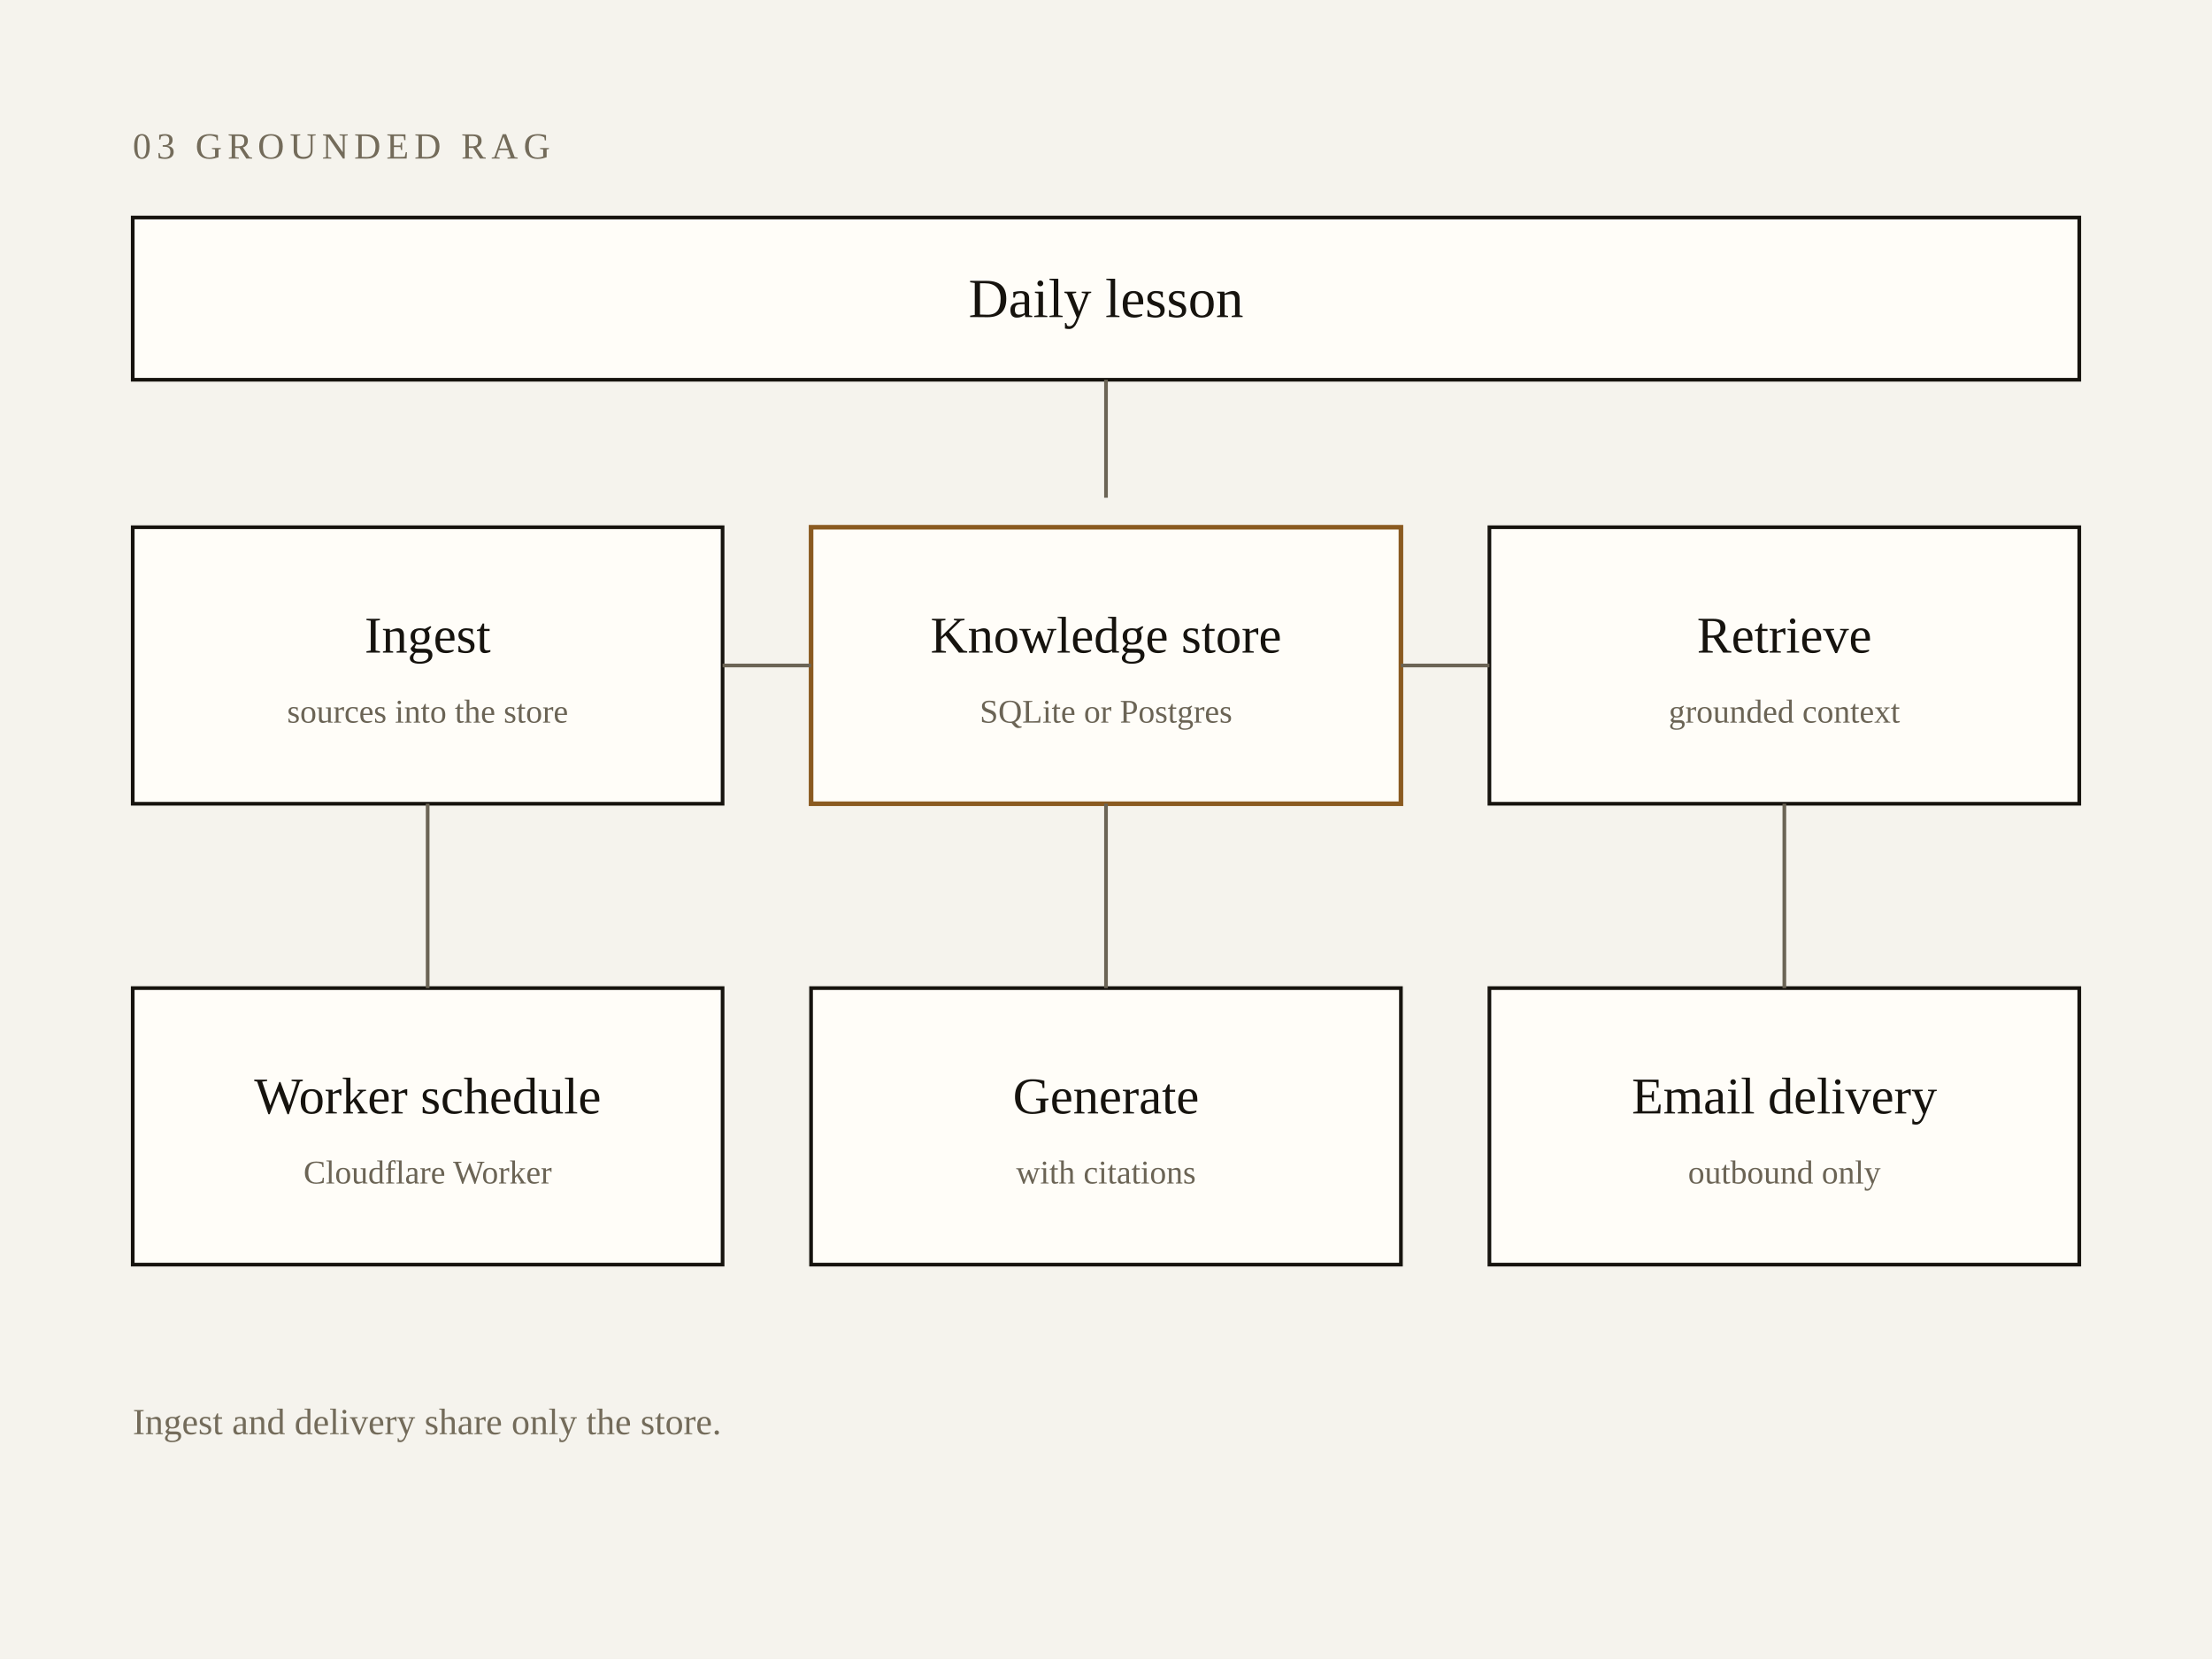
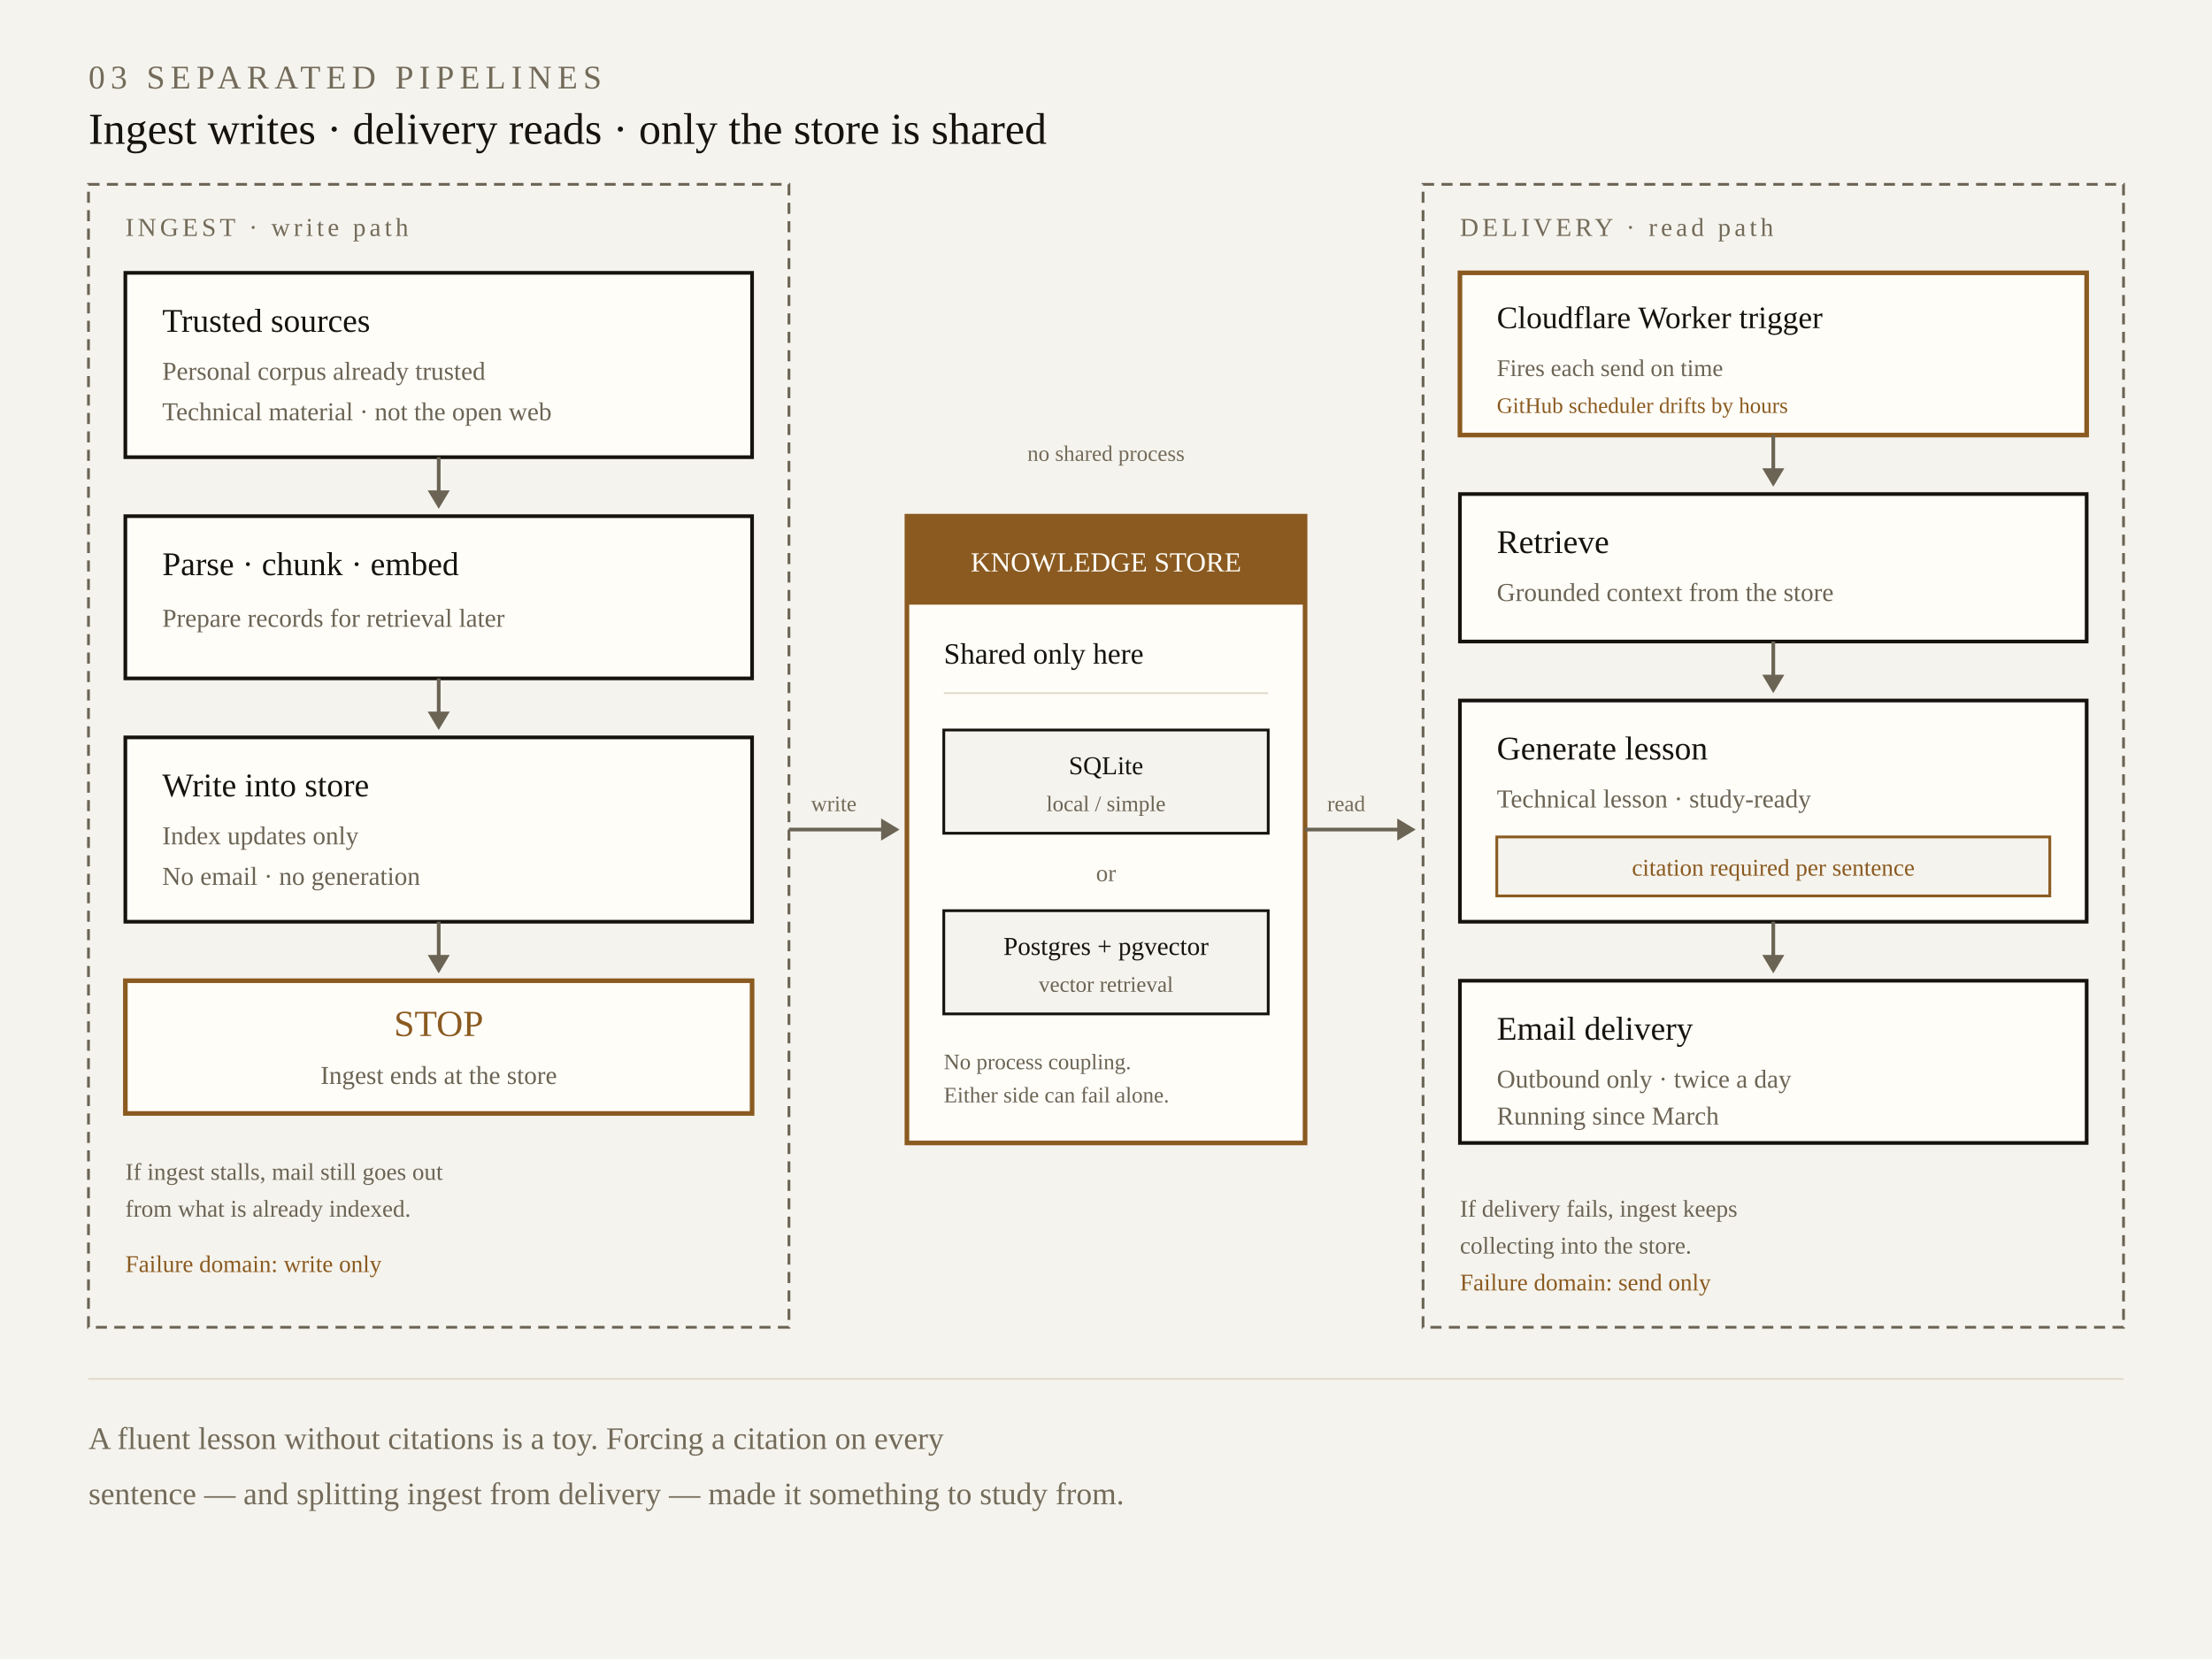
- <svg xmlns="http://www.w3.org/2000/svg" viewBox="0 0 1200 900" role="img" aria-labelledby="title desc">
+ <svg xmlns="http://www.w3.org/2000/svg" viewBox="0 0 1200 900" role="img" aria-labelledby="pad-title pad-desc">
  <rect width="1200" height="900" fill="#f5f3ed" />
-   <text x="72" y="86" fill="#736b5a" font-family="Georgia, 'Times New Roman', serif" font-size="20" letter-spacing="3">03  GROUNDED RAG</text>
-   <rect x="72" y="118" width="1056" height="88" fill="#fffdf8" stroke="#16130e" stroke-width="2" />
-   <text x="600" y="172" text-anchor="middle" fill="#16130e" font-family="Georgia, 'Times New Roman', serif" font-size="30">Daily lesson</text>
-   <path d="M600 206 v64" fill="none" stroke="#6b6455" stroke-width="2" />
-   <rect x="72" y="286" width="320" height="150" fill="#fffdf8" stroke="#16130e" stroke-width="2" />
-   <text x="232" y="354" text-anchor="middle" fill="#16130e" font-family="Georgia, 'Times New Roman', serif" font-size="28">Ingest</text>
-   <text x="232" y="392" text-anchor="middle" fill="#6b6455" font-family="Georgia, 'Times New Roman', serif" font-size="18">sources into the store</text>
-   <rect x="440" y="286" width="320" height="150" fill="#fffdf8" stroke="#8a5a20" stroke-width="2.5" />
-   <text x="600" y="354" text-anchor="middle" fill="#16130e" font-family="Georgia, 'Times New Roman', serif" font-size="28">Knowledge store</text>
-   <text x="600" y="392" text-anchor="middle" fill="#6b6455" font-family="Georgia, 'Times New Roman', serif" font-size="18">SQLite or Postgres</text>
-   <rect x="808" y="286" width="320" height="150" fill="#fffdf8" stroke="#16130e" stroke-width="2" />
-   <text x="968" y="354" text-anchor="middle" fill="#16130e" font-family="Georgia, 'Times New Roman', serif" font-size="28">Retrieve</text>
-   <text x="968" y="392" text-anchor="middle" fill="#6b6455" font-family="Georgia, 'Times New Roman', serif" font-size="18">grounded context</text>
-   <rect x="72" y="536" width="320" height="150" fill="#fffdf8" stroke="#16130e" stroke-width="2" />
-   <text x="232" y="604" text-anchor="middle" fill="#16130e" font-family="Georgia, 'Times New Roman', serif" font-size="28">Worker schedule</text>
-   <text x="232" y="642" text-anchor="middle" fill="#6b6455" font-family="Georgia, 'Times New Roman', serif" font-size="18">Cloudflare Worker</text>
-   <rect x="440" y="536" width="320" height="150" fill="#fffdf8" stroke="#16130e" stroke-width="2" />
-   <text x="600" y="604" text-anchor="middle" fill="#16130e" font-family="Georgia, 'Times New Roman', serif" font-size="28">Generate</text>
-   <text x="600" y="642" text-anchor="middle" fill="#6b6455" font-family="Georgia, 'Times New Roman', serif" font-size="18">with citations</text>
-   <rect x="808" y="536" width="320" height="150" fill="#fffdf8" stroke="#16130e" stroke-width="2" />
-   <text x="968" y="604" text-anchor="middle" fill="#16130e" font-family="Georgia, 'Times New Roman', serif" font-size="28">Email delivery</text>
-   <text x="968" y="642" text-anchor="middle" fill="#6b6455" font-family="Georgia, 'Times New Roman', serif" font-size="18">outbound only</text>
-   <path d="M392 361 h48" fill="none" stroke="#6b6455" stroke-width="2" />
-   <path d="M760 361 h48" fill="none" stroke="#6b6455" stroke-width="2" />
-   <path d="M232 436 v100" fill="none" stroke="#6b6455" stroke-width="2" />
-   <path d="M600 436 v100" fill="none" stroke="#6b6455" stroke-width="2" />
-   <path d="M968 436 v100" fill="none" stroke="#6b6455" stroke-width="2" />
-   <text x="72" y="778" fill="#736b5a" font-family="Georgia, 'Times New Roman', serif" font-size="20">Ingest and delivery share only the store.</text>
+   <text x="48" y="48" fill="#736b5a" font-family="Georgia, 'Times New Roman', serif" font-size="18" letter-spacing="3">03  SEPARATED PIPELINES</text>
+   <text x="48" y="78" fill="#16130e" font-family="Georgia, 'Times New Roman', serif" font-size="24">Ingest writes · delivery reads · only the store is shared</text>
+   <rect x="48" y="100" width="380" height="620" fill="none" stroke="#6b6455" stroke-width="1.5" stroke-dasharray="6 4" />
+   <text x="68" y="128" fill="#736b5a" font-family="Georgia, 'Times New Roman', serif" font-size="14" letter-spacing="2">INGEST  ·  write path</text>
+   <rect x="68" y="148" width="340" height="100" fill="#fffdf8" stroke="#16130e" stroke-width="2" />
+   <text x="88" y="180" fill="#16130e" font-family="Georgia, 'Times New Roman', serif" font-size="18">Trusted sources</text>
+   <text x="88" y="206" fill="#6b6455" font-family="Georgia, 'Times New Roman', serif" font-size="14">Personal corpus already trusted</text>
+   <text x="88" y="228" fill="#6b6455" font-family="Georgia, 'Times New Roman', serif" font-size="14">Technical material · not the open web</text>
+   <path d="M238 248 v20" fill="none" stroke="#6b6455" stroke-width="2" />
+   <polygon points="238,276 232,266 244,266" fill="#6b6455" />
+   <rect x="68" y="280" width="340" height="88" fill="#fffdf8" stroke="#16130e" stroke-width="2" />
+   <text x="88" y="312" fill="#16130e" font-family="Georgia, 'Times New Roman', serif" font-size="18">Parse · chunk · embed</text>
+   <text x="88" y="340" fill="#6b6455" font-family="Georgia, 'Times New Roman', serif" font-size="14">Prepare records for retrieval later</text>
+   <path d="M238 368 v20" fill="none" stroke="#6b6455" stroke-width="2" />
+   <polygon points="238,396 232,386 244,386" fill="#6b6455" />
+   <rect x="68" y="400" width="340" height="100" fill="#fffdf8" stroke="#16130e" stroke-width="2" />
+   <text x="88" y="432" fill="#16130e" font-family="Georgia, 'Times New Roman', serif" font-size="18">Write into store</text>
+   <text x="88" y="458" fill="#6b6455" font-family="Georgia, 'Times New Roman', serif" font-size="14">Index updates only</text>
+   <text x="88" y="480" fill="#6b6455" font-family="Georgia, 'Times New Roman', serif" font-size="14">No email · no generation</text>
+   <path d="M238 500 v20" fill="none" stroke="#6b6455" stroke-width="2" />
+   <polygon points="238,528 232,518 244,518" fill="#6b6455" />
+   <rect x="68" y="532" width="340" height="72" fill="#fffdf8" stroke="#8a5a20" stroke-width="2.5" />
+   <text x="238" y="562" text-anchor="middle" fill="#8a5a20" font-family="Georgia, 'Times New Roman', serif" font-size="20">STOP</text>
+   <text x="238" y="588" text-anchor="middle" fill="#6b6455" font-family="Georgia, 'Times New Roman', serif" font-size="14">Ingest ends at the store</text>
+   <text x="68" y="640" fill="#6b6455" font-family="Georgia, 'Times New Roman', serif" font-size="13">If ingest stalls, mail still goes out</text>
+   <text x="68" y="660" fill="#6b6455" font-family="Georgia, 'Times New Roman', serif" font-size="13">from what is already indexed.</text>
+   <text x="68" y="690" fill="#8a5a20" font-family="Georgia, 'Times New Roman', serif" font-size="13">Failure domain: write only</text>
+   <path d="M428 450 h52" fill="none" stroke="#6b6455" stroke-width="2" />
+   <polygon points="488,450 478,444 478,456" fill="#6b6455" />
+   <text x="440" y="440" fill="#736b5a" font-family="Georgia, 'Times New Roman', serif" font-size="12">write</text>
+   <rect x="492" y="280" width="216" height="340" fill="#fffdf8" stroke="#8a5a20" stroke-width="2.5" />
+   <rect x="492" y="280" width="216" height="48" fill="#8a5a20" />
+   <text x="600" y="310" text-anchor="middle" fill="#fffdf8" font-family="Georgia, 'Times New Roman', serif" font-size="15">KNOWLEDGE STORE</text>
+   <text x="512" y="360" fill="#16130e" font-family="Georgia, 'Times New Roman', serif" font-size="16">Shared only here</text>
+   <line x1="512" y1="376" x2="688" y2="376" stroke="#e0d9cc" stroke-width="1" />
+   <rect x="512" y="396" width="176" height="56" fill="#f5f3ed" stroke="#16130e" stroke-width="1.5" />
+   <text x="600" y="420" text-anchor="middle" fill="#16130e" font-family="Georgia, 'Times New Roman', serif" font-size="14">SQLite</text>
+   <text x="600" y="440" text-anchor="middle" fill="#6b6455" font-family="Georgia, 'Times New Roman', serif" font-size="12">local / simple</text>
+   <text x="600" y="478" text-anchor="middle" fill="#736b5a" font-family="Georgia, 'Times New Roman', serif" font-size="13">or</text>
+   <rect x="512" y="494" width="176" height="56" fill="#f5f3ed" stroke="#16130e" stroke-width="1.5" />
+   <text x="600" y="518" text-anchor="middle" fill="#16130e" font-family="Georgia, 'Times New Roman', serif" font-size="14">Postgres + pgvector</text>
+   <text x="600" y="538" text-anchor="middle" fill="#6b6455" font-family="Georgia, 'Times New Roman', serif" font-size="12">vector retrieval</text>
+   <text x="512" y="580" fill="#6b6455" font-family="Georgia, 'Times New Roman', serif" font-size="12">No process coupling.</text>
+   <text x="512" y="598" fill="#6b6455" font-family="Georgia, 'Times New Roman', serif" font-size="12">Either side can fail alone.</text>
+   <path d="M708 450 h52" fill="none" stroke="#6b6455" stroke-width="2" />
+   <polygon points="768,450 758,444 758,456" fill="#6b6455" />
+   <text x="720" y="440" fill="#736b5a" font-family="Georgia, 'Times New Roman', serif" font-size="12">read</text>
+   <rect x="772" y="100" width="380" height="620" fill="none" stroke="#6b6455" stroke-width="1.5" stroke-dasharray="6 4" />
+   <text x="792" y="128" fill="#736b5a" font-family="Georgia, 'Times New Roman', serif" font-size="14" letter-spacing="2">DELIVERY  ·  read path</text>
+   <rect x="792" y="148" width="340" height="88" fill="#fffdf8" stroke="#8a5a20" stroke-width="2.5" />
+   <text x="812" y="178" fill="#16130e" font-family="Georgia, 'Times New Roman', serif" font-size="17">Cloudflare Worker trigger</text>
+   <text x="812" y="204" fill="#6b6455" font-family="Georgia, 'Times New Roman', serif" font-size="13">Fires each send on time</text>
+   <text x="812" y="224" fill="#8a5a20" font-family="Georgia, 'Times New Roman', serif" font-size="12">GitHub scheduler drifts by hours</text>
+   <path d="M962 236 v20" fill="none" stroke="#6b6455" stroke-width="2" />
+   <polygon points="962,264 956,254 968,254" fill="#6b6455" />
+   <rect x="792" y="268" width="340" height="80" fill="#fffdf8" stroke="#16130e" stroke-width="2" />
+   <text x="812" y="300" fill="#16130e" font-family="Georgia, 'Times New Roman', serif" font-size="18">Retrieve</text>
+   <text x="812" y="326" fill="#6b6455" font-family="Georgia, 'Times New Roman', serif" font-size="14">Grounded context from the store</text>
+   <path d="M962 348 v20" fill="none" stroke="#6b6455" stroke-width="2" />
+   <polygon points="962,376 956,366 968,366" fill="#6b6455" />
+   <rect x="792" y="380" width="340" height="120" fill="#fffdf8" stroke="#16130e" stroke-width="2" />
+   <text x="812" y="412" fill="#16130e" font-family="Georgia, 'Times New Roman', serif" font-size="18">Generate lesson</text>
+   <text x="812" y="438" fill="#6b6455" font-family="Georgia, 'Times New Roman', serif" font-size="14">Technical lesson · study-ready</text>
+   <rect x="812" y="454" width="300" height="32" fill="#f5f3ed" stroke="#8a5a20" stroke-width="1.5" />
+   <text x="962" y="475" text-anchor="middle" fill="#8a5a20" font-family="Georgia, 'Times New Roman', serif" font-size="13">citation required per sentence</text>
+   <path d="M962 500 v20" fill="none" stroke="#6b6455" stroke-width="2" />
+   <polygon points="962,528 956,518 968,518" fill="#6b6455" />
+   <rect x="792" y="532" width="340" height="88" fill="#fffdf8" stroke="#16130e" stroke-width="2" />
+   <text x="812" y="564" fill="#16130e" font-family="Georgia, 'Times New Roman', serif" font-size="18">Email delivery</text>
+   <text x="812" y="590" fill="#6b6455" font-family="Georgia, 'Times New Roman', serif" font-size="14">Outbound only · twice a day</text>
+   <text x="812" y="610" fill="#6b6455" font-family="Georgia, 'Times New Roman', serif" font-size="14">Running since March</text>
+   <text x="792" y="660" fill="#6b6455" font-family="Georgia, 'Times New Roman', serif" font-size="13">If delivery fails, ingest keeps</text>
+   <text x="792" y="680" fill="#6b6455" font-family="Georgia, 'Times New Roman', serif" font-size="13">collecting into the store.</text>
+   <text x="792" y="700" fill="#8a5a20" font-family="Georgia, 'Times New Roman', serif" font-size="13">Failure domain: send only</text>
+   <text x="600" y="250" text-anchor="middle" fill="#736b5a" font-family="Georgia, 'Times New Roman', serif" font-size="12">no shared process</text>
+   <line x1="48" y1="748" x2="1152" y2="748" stroke="#e0d9cc" stroke-width="1" />
+   <text x="48" y="786" fill="#736b5a" font-family="Georgia, 'Times New Roman', serif" font-size="17">A fluent lesson without citations is a toy. Forcing a citation on every</text>
+   <text x="48" y="816" fill="#736b5a" font-family="Georgia, 'Times New Roman', serif" font-size="17">sentence — and splitting ingest from delivery — made it something to study from.</text>
</svg>
